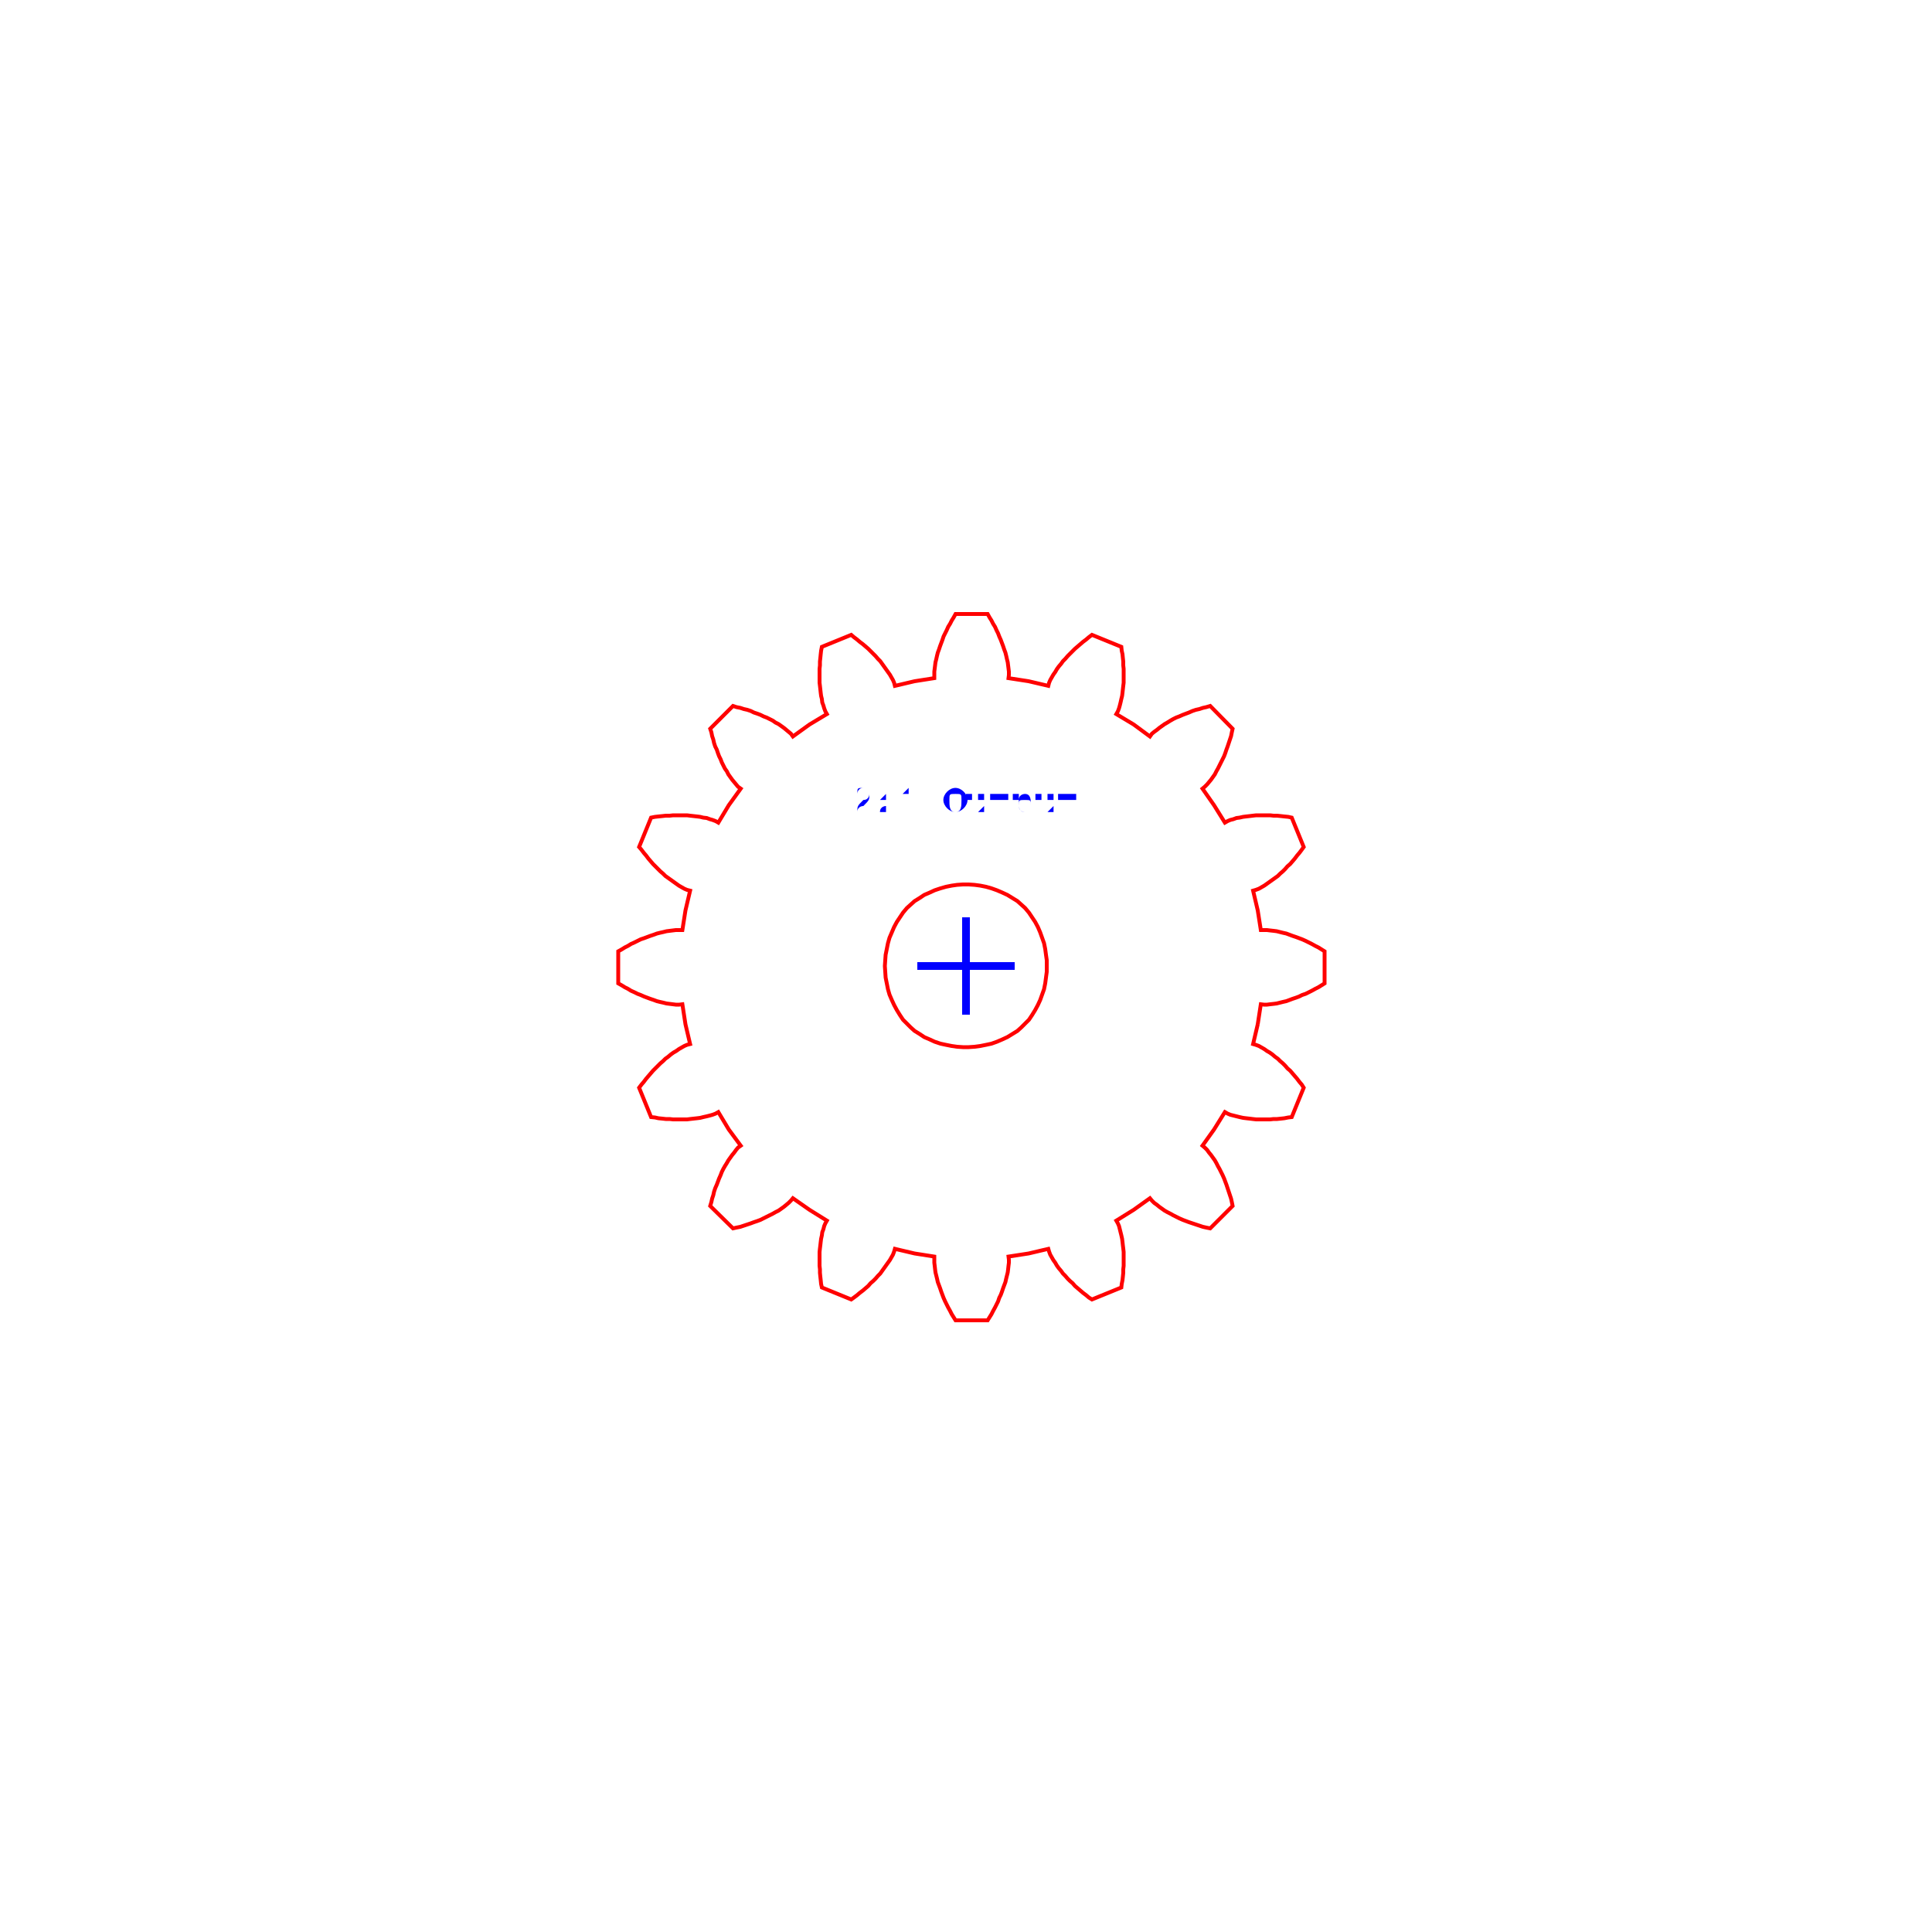
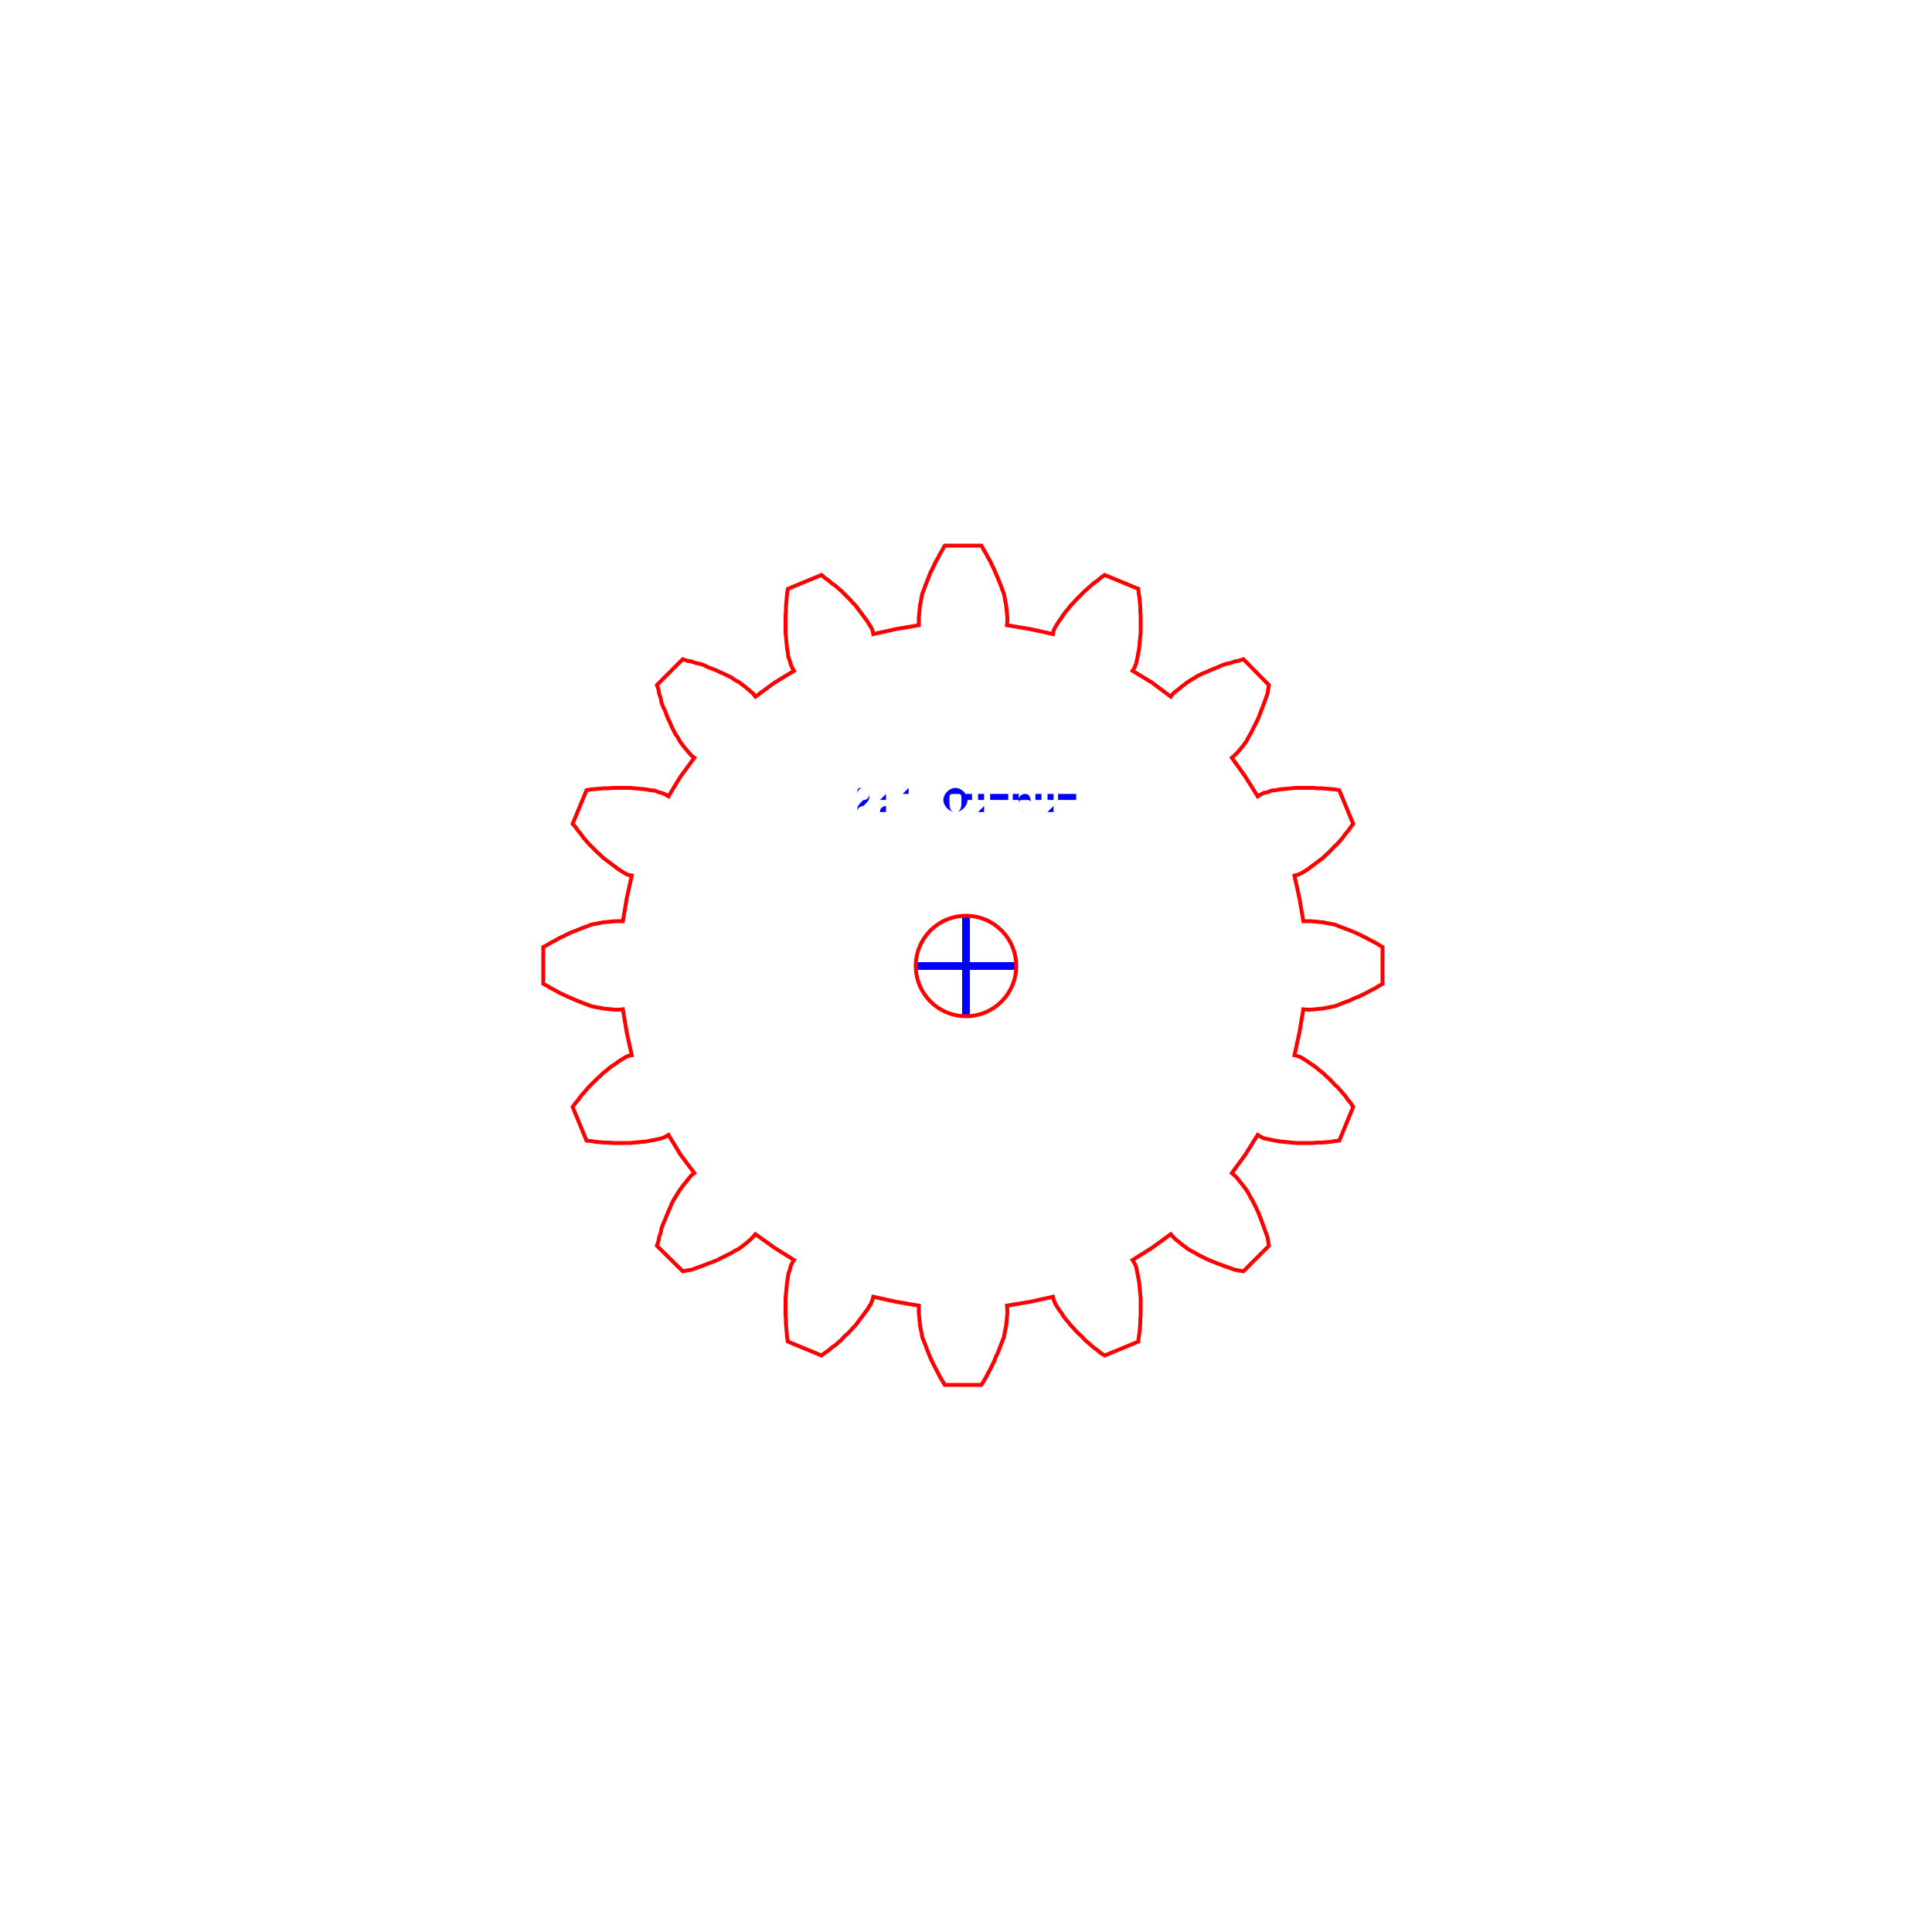
<svg xmlns="http://www.w3.org/2000/svg" xmlns:xlink="http://www.w3.org/1999/xlink" version="1.0" width="5in" height="5in" viewBox="-2.5 -2.5 5 5">
  <defs>
    <g id="hpgl2svg">
-       <path d=" M 0.209,0 l 0,0 l 0,0.015 l -0.002,0.015 l -0.002,0.015 l -0.003,0.015 l -0.005,0.014 l -0.005,0.014 l -0.006,0.013 l -0.007,0.013 l -0.008,0.013 l -0.008,0.012 l -0.01,0.01 l -0.01,0.01 l -0.01,0.009 l -0.013,0.008 l -0.013,0.008 l -0.013,0.006 l -0.014,0.006 l -0.014,0.005 l -0.014,0.003 l -0.015,0.003 l -0.015,0.002 l -0.015,0.001 l -0.015,0 l -0.015,-0.001 l -0.014,-0.002 l -0.015,-0.003 l -0.014,-0.003 l -0.015,-0.005 l -0.013,-0.006 l -0.014,-0.006 l -0.012,-0.008 l -0.013,-0.008 l -0.01,-0.009 l -0.01,-0.01 l -0.01,-0.01 l -0.008,-0.012 l -0.008,-0.013 l -0.007,-0.013 l -0.006,-0.013 l -0.006,-0.014 l -0.004,-0.014 l -0.003,-0.015 l -0.003,-0.015 l -0.001,-0.015 l -0.001,-0.015 l 0.001,-0.015 l 0.001,-0.014 l 0.003,-0.015 l 0.003,-0.015 l 0.004,-0.014 l 0.006,-0.014 l 0.006,-0.014 l 0.007,-0.013 l 0.008,-0.012 l 0.008,-0.012 l 0.01,-0.012 l 0.01,-0.009 l 0.01,-0.009 l 0.013,-0.008 l 0.012,-0.008 l 0.014,-0.006 l 0.013,-0.006 l 0.015,-0.005 l 0.014,-0.004 l 0.015,-0.003 l 0.014,-0.002 l 0.015,-0.001 l 0.015,0 l 0.015,0.001 l 0.015,0.002 l 0.015,0.003 l 0.014,0.004 l 0.014,0.005 l 0.014,0.006 l 0.013,0.006 l 0.013,0.008 l 0.013,0.008 l 0.01,0.009 l 0.01,0.009 l 0.01,0.012 l 0.008,0.012 l 0.008,0.012 l 0.007,0.013 l 0.006,0.014 l 0.005,0.014 l 0.005,0.014 l 0.003,0.015 l 0.002,0.015 l 0.002,0.014 l 0,0.015 M 0.755,0.151 l 0.008,-0.052 l 0.008,0.001 l 0.008,0 l 0.008,-0.001 l 0.009,-0.001 l 0.008,-0.001 l 0.008,-0.002 l 0.008,-0.002 l 0.009,-0.002 l 0.008,-0.003 l 0.008,-0.003 l 0.009,-0.003 l 0.008,-0.003 l 0.008,-0.004 l 0.009,-0.003 l 0.008,-0.004 l 0.008,-0.004 l 0.009,-0.005 l 0.008,-0.004 l 0.008,-0.005 l 0.008,-0.005 l 0,-0.083 l -0.008,-0.005 l -0.008,-0.005 l -0.008,-0.004 l -0.009,-0.005 l -0.008,-0.004 l -0.008,-0.004 l -0.009,-0.004 l -0.008,-0.003 l -0.008,-0.003 l -0.009,-0.003 l -0.008,-0.003 l -0.008,-0.003 l -0.009,-0.002 l -0.008,-0.002 l -0.008,-0.002 l -0.008,-0.001 l -0.009,-0.001 l -0.008,-0.001 l -0.008,0 l -0.008,0 l -0.008,-0.051 l 0,0 l -0.012,-0.051 l 0.007,-0.002 l 0.008,-0.003 l 0.007,-0.004 l 0.007,-0.004 l 0.007,-0.005 l 0.007,-0.005 l 0.007,-0.005 l 0.007,-0.005 l 0.007,-0.005 l 0.006,-0.006 l 0.007,-0.006 l 0.006,-0.006 l 0.006,-0.007 l 0.007,-0.006 l 0.006,-0.007 l 0.006,-0.007 l 0.006,-0.008 l 0.006,-0.007 l 0.006,-0.008 l 0.005,-0.007 l -0.031,-0.076 l -0.009,-0.002 l -0.01,-0.001 l -0.009,-0.001 l -0.01,-0.001 l -0.009,0 l -0.009,-0.001 l -0.009,0 l -0.009,0 l -0.009,0 l -0.009,0 l -0.009,0.001 l -0.008,0.001 l -0.009,0.001 l -0.008,0.001 l -0.009,0.002 l -0.008,0.001 l -0.008,0.003 l -0.008,0.002 l -0.007,0.003 l -0.007,0.004 l -0.028,-0.045 l 0,0 l -0.03,-0.043 l 0.006,-0.005 l 0.006,-0.006 l 0.005,-0.006 l 0.005,-0.006 l 0.005,-0.007 l 0.005,-0.007 l 0.004,-0.008 l 0.004,-0.007 l 0.004,-0.008 l 0.004,-0.008 l 0.004,-0.008 l 0.004,-0.008 l 0.003,-0.008 l 0.003,-0.009 l 0.003,-0.008 l 0.003,-0.009 l 0.003,-0.009 l 0.003,-0.009 l 0.002,-0.01 l 0.002,-0.009 l -0.058,-0.059 l -0.01,0.003 l -0.009,0.002 l -0.009,0.003 l -0.009,0.002 l -0.009,0.003 l -0.009,0.004 l -0.008,0.003 l -0.008,0.003 l -0.009,0.004 l -0.008,0.003 l -0.008,0.004 l -0.007,0.004 l -0.008,0.005 l -0.007,0.004 l -0.007,0.005 l -0.007,0.005 l -0.006,0.005 l -0.007,0.005 l -0.006,0.005 l -0.005,0.007 l -0.042,-0.031 l 0,0 l -0.045,-0.027 l 0.004,-0.007 l 0.003,-0.008 l 0.002,-0.007 l 0.002,-0.008 l 0.002,-0.009 l 0.002,-0.008 l 0.001,-0.008 l 0.001,-0.009 l 0.001,-0.009 l 0.001,-0.008 l 0,-0.009 l 0,-0.009 l 0,-0.009 l 0,-0.009 l -0.001,-0.009 l 0,-0.01 l -0.001,-0.009 l -0.001,-0.01 l -0.002,-0.009 l -0.001,-0.01 l -0.076,-0.031 l -0.008,0.006 l -0.007,0.006 l -0.008,0.006 l -0.007,0.006 l -0.007,0.006 l -0.007,0.006 l -0.006,0.006 l -0.007,0.007 l -0.006,0.006 l -0.006,0.007 l -0.006,0.006 l -0.005,0.007 l -0.006,0.007 l -0.005,0.007 l -0.004,0.007 l -0.005,0.007 l -0.004,0.007 l -0.004,0.007 l -0.003,0.007 l -0.002,0.008 l -0.051,-0.012 l 0,0 l -0.052,-0.008 l 0.001,-0.008 l 0,-0.009 l -0.001,-0.008 l -0.001,-0.008 l -0.001,-0.008 l -0.002,-0.008 l -0.002,-0.009 l -0.002,-0.008 l -0.003,-0.008 l -0.003,-0.009 l -0.003,-0.008 l -0.003,-0.008 l -0.004,-0.009 l -0.003,-0.008 l -0.004,-0.008 l -0.004,-0.009 l -0.005,-0.008 l -0.004,-0.008 l -0.005,-0.008 l -0.005,-0.009 l -0.083,0 l -0.005,0.009 l -0.005,0.008 l -0.004,0.008 l -0.005,0.008 l -0.004,0.009 l -0.004,0.008 l -0.004,0.008 l -0.003,0.009 l -0.003,0.008 l -0.003,0.008 l -0.003,0.009 l -0.003,0.008 l -0.002,0.008 l -0.002,0.009 l -0.002,0.008 l -0.001,0.008 l -0.001,0.008 l -0.001,0.008 l 0,0.009 l 0,0.008 l -0.051,0.008 l 0,0 l -0.051,0.012 l -0.002,-0.008 l -0.003,-0.007 l -0.004,-0.007 l -0.004,-0.007 l -0.005,-0.007 l -0.005,-0.007 l -0.005,-0.007 l -0.005,-0.007 l -0.005,-0.007 l -0.006,-0.006 l -0.006,-0.007 l -0.006,-0.006 l -0.007,-0.007 l -0.006,-0.006 l -0.007,-0.006 l -0.007,-0.006 l -0.008,-0.006 l -0.007,-0.006 l -0.008,-0.006 l -0.007,-0.006 l -0.076,0.031 l -0.002,0.01 l -0.001,0.009 l -0.001,0.01 l -0.001,0.009 l 0,0.01 l -0.001,0.009 l 0,0.009 l 0,0.009 l 0,0.009 l 0,0.009 l 0.001,0.008 l 0.001,0.009 l 0.001,0.009 l 0.001,0.008 l 0.002,0.008 l 0.001,0.009 l 0.003,0.008 l 0.002,0.007 l 0.003,0.008 l 0.004,0.007 l -0.045,0.027 l 0,0 l -0.043,0.031 l -0.005,-0.007 l -0.006,-0.005 l -0.006,-0.005 l -0.006,-0.005 l -0.007,-0.005 l -0.007,-0.005 l -0.008,-0.004 l -0.007,-0.005 l -0.008,-0.004 l -0.008,-0.004 l -0.008,-0.003 l -0.008,-0.004 l -0.008,-0.003 l -0.009,-0.003 l -0.008,-0.004 l -0.009,-0.003 l -0.009,-0.002 l -0.009,-0.003 l -0.01,-0.002 l -0.009,-0.003 l -0.059,0.059 l 0.003,0.009 l 0.002,0.01 l 0.003,0.009 l 0.002,0.009 l 0.003,0.009 l 0.004,0.008 l 0.003,0.009 l 0.003,0.008 l 0.004,0.008 l 0.003,0.008 l 0.004,0.008 l 0.004,0.008 l 0.005,0.007 l 0.004,0.008 l 0.005,0.007 l 0.005,0.007 l 0.005,0.006 l 0.005,0.006 l 0.005,0.006 l 0.007,0.005 l -0.031,0.043 l 0,0 l -0.027,0.045 l -0.007,-0.004 l -0.008,-0.003 l -0.007,-0.002 l -0.008,-0.003 l -0.009,-0.001 l -0.008,-0.002 l -0.008,-0.001 l -0.009,-0.001 l -0.009,-0.001 l -0.008,-0.001 l -0.009,0 l -0.009,0 l -0.009,0 l -0.009,0 l -0.009,0.001 l -0.01,0 l -0.009,0.001 l -0.01,0.001 l -0.009,0.001 l -0.01,0.002 l -0.031,0.076 l 0.006,0.007 l 0.006,0.008 l 0.006,0.007 l 0.006,0.008 l 0.006,0.007 l 0.006,0.007 l 0.006,0.006 l 0.007,0.007 l 0.006,0.006 l 0.007,0.006 l 0.006,0.006 l 0.007,0.005 l 0.007,0.005 l 0.007,0.005 l 0.007,0.005 l 0.007,0.005 l 0.007,0.004 l 0.007,0.004 l 0.007,0.003 l 0.008,0.002 l -0.012,0.051 l 0,0 l -0.008,0.051 l -0.008,0 l -0.009,0 l -0.008,0.001 l -0.008,0.001 l -0.008,0.001 l -0.008,0.002 l -0.009,0.002 l -0.008,0.002 l -0.008,0.003 l -0.009,0.003 l -0.008,0.003 l -0.008,0.003 l -0.009,0.003 l -0.008,0.004 l -0.008,0.004 l -0.009,0.004 l -0.008,0.005 l -0.008,0.004 l -0.008,0.005 l -0.009,0.005 l 0,0.083 l 0.009,0.005 l 0.008,0.005 l 0.008,0.004 l 0.008,0.005 l 0.009,0.004 l 0.008,0.004 l 0.008,0.003 l 0.009,0.004 l 0.008,0.003 l 0.008,0.003 l 0.009,0.003 l 0.008,0.003 l 0.008,0.002 l 0.009,0.002 l 0.008,0.002 l 0.008,0.001 l 0.008,0.001 l 0.008,0.001 l 0.009,0 l 0.008,-0.001 l 0.008,0.052 l 0,0 l 0.012,0.051 l -0.008,0.002 l -0.007,0.003 l -0.007,0.004 l -0.007,0.004 l -0.007,0.005 l -0.007,0.004 l -0.007,0.005 l -0.007,0.006 l -0.007,0.005 l -0.006,0.006 l -0.007,0.006 l -0.006,0.006 l -0.007,0.007 l -0.006,0.006 l -0.006,0.007 l -0.006,0.007 l -0.006,0.007 l -0.006,0.008 l -0.006,0.007 l -0.006,0.008 l 0.031,0.076 l 0.01,0.001 l 0.009,0.002 l 0.01,0.001 l 0.009,0.001 l 0.01,0 l 0.009,0.001 l 0.009,0 l 0.009,0 l 0.009,0 l 0.009,0 l 0.008,-0.001 l 0.009,-0.001 l 0.009,-0.001 l 0.008,-0.001 l 0.008,-0.002 l 0.009,-0.002 l 0.008,-0.002 l 0.007,-0.002 l 0.008,-0.003 l 0.007,-0.004 l 0.027,0.045 l 0,0 l 0.031,0.042 l -0.007,0.005 l -0.005,0.006 l -0.005,0.007 l -0.005,0.006 l -0.005,0.007 l -0.005,0.007 l -0.004,0.007 l -0.005,0.008 l -0.004,0.007 l -0.004,0.008 l -0.003,0.008 l -0.004,0.009 l -0.003,0.008 l -0.003,0.008 l -0.004,0.009 l -0.003,0.009 l -0.002,0.009 l -0.003,0.009 l -0.002,0.009 l -0.003,0.01 l 0.059,0.058 l 0.009,-0.002 l 0.01,-0.002 l 0.009,-0.003 l 0.009,-0.003 l 0.009,-0.003 l 0.008,-0.003 l 0.009,-0.003 l 0.008,-0.003 l 0.008,-0.004 l 0.008,-0.004 l 0.008,-0.004 l 0.008,-0.004 l 0.007,-0.004 l 0.008,-0.004 l 0.007,-0.005 l 0.007,-0.005 l 0.006,-0.005 l 0.006,-0.005 l 0.006,-0.006 l 0.005,-0.006 l 0.043,0.03 l 0,0 l 0.045,0.028 l -0.004,0.007 l -0.003,0.007 l -0.002,0.008 l -0.003,0.008 l -0.001,0.008 l -0.002,0.009 l -0.001,0.008 l -0.001,0.009 l -0.001,0.008 l -0.001,0.009 l 0,0.009 l 0,0.009 l 0,0.009 l 0,0.009 l 0.001,0.009 l 0,0.009 l 0.001,0.01 l 0.001,0.009 l 0.001,0.01 l 0.002,0.009 l 0.076,0.031 l 0.007,-0.005 l 0.008,-0.006 l 0.007,-0.006 l 0.008,-0.006 l 0.007,-0.006 l 0.007,-0.006 l 0.006,-0.007 l 0.007,-0.006 l 0.006,-0.006 l 0.006,-0.007 l 0.006,-0.006 l 0.005,-0.007 l 0.005,-0.007 l 0.005,-0.007 l 0.005,-0.007 l 0.005,-0.007 l 0.004,-0.007 l 0.004,-0.007 l 0.003,-0.008 l 0.002,-0.007 l 0.051,0.012 l 0,0 l 0.051,0.008 l 0,0.008 l 0,0.008 l 0.001,0.008 l 0.001,0.009 l 0.001,0.008 l 0.002,0.008 l 0.002,0.008 l 0.002,0.009 l 0.003,0.008 l 0.003,0.008 l 0.003,0.009 l 0.003,0.008 l 0.003,0.008 l 0.004,0.009 l 0.004,0.008 l 0.004,0.008 l 0.005,0.009 l 0.004,0.008 l 0.005,0.008 l 0.005,0.008 l 0.083,0 l 0.005,-0.008 l 0.005,-0.008 l 0.004,-0.008 l 0.005,-0.009 l 0.004,-0.008 l 0.004,-0.008 l 0.003,-0.009 l 0.004,-0.008 l 0.003,-0.008 l 0.003,-0.009 l 0.003,-0.008 l 0.003,-0.008 l 0.002,-0.009 l 0.002,-0.008 l 0.002,-0.008 l 0.001,-0.008 l 0.001,-0.009 l 0.001,-0.008 l 0,-0.008 l -0.001,-0.008 l 0.052,-0.008 l 0,0 l 0.051,-0.012 l 0.002,0.007 l 0.003,0.008 l 0.004,0.007 l 0.004,0.007 l 0.005,0.007 l 0.004,0.007 l 0.005,0.007 l 0.006,0.007 l 0.005,0.007 l 0.006,0.006 l 0.006,0.007 l 0.006,0.006 l 0.007,0.006 l 0.006,0.007 l 0.007,0.006 l 0.007,0.006 l 0.007,0.006 l 0.008,0.006 l 0.007,0.006 l 0.008,0.005 l 0.076,-0.031 l 0.001,-0.009 l 0.002,-0.01 l 0.001,-0.009 l 0.001,-0.01 l 0,-0.009 l 0.001,-0.009 l 0,-0.009 l 0,-0.009 l 0,-0.009 l 0,-0.009 l -0.001,-0.009 l -0.001,-0.008 l -0.001,-0.009 l -0.001,-0.008 l -0.002,-0.009 l -0.002,-0.008 l -0.002,-0.008 l -0.002,-0.008 l -0.003,-0.007 l -0.004,-0.007 l 0.045,-0.028 l 0,0 l 0.042,-0.03 l 0.005,0.006 l 0.006,0.006 l 0.007,0.005 l 0.006,0.005 l 0.007,0.005 l 0.007,0.005 l 0.007,0.004 l 0.008,0.004 l 0.007,0.004 l 0.008,0.004 l 0.008,0.004 l 0.009,0.004 l 0.008,0.003 l 0.008,0.003 l 0.009,0.003 l 0.009,0.003 l 0.009,0.003 l 0.009,0.003 l 0.009,0.002 l 0.01,0.002 l 0.058,-0.058 l -0.002,-0.01 l -0.002,-0.009 l -0.003,-0.009 l -0.003,-0.009 l -0.003,-0.009 l -0.003,-0.009 l -0.003,-0.008 l -0.003,-0.008 l -0.004,-0.009 l -0.004,-0.008 l -0.004,-0.008 l -0.004,-0.007 l -0.004,-0.008 l -0.004,-0.007 l -0.005,-0.007 l -0.005,-0.007 l -0.005,-0.006 l -0.005,-0.007 l -0.006,-0.006 l -0.006,-0.005 l 0.03,-0.042 l 0,0 l 0.028,-0.045 l 0.007,0.004 l 0.007,0.003 l 0.008,0.002 l 0.008,0.002 l 0.008,0.002 l 0.009,0.002 l 0.008,0.001 l 0.009,0.001 l 0.008,0.001 l 0.009,0.001 l 0.009,0 l 0.009,0 l 0.009,0 l 0.009,0 l 0.009,-0.001 l 0.009,0 l 0.01,-0.001 l 0.009,-0.001 l 0.01,-0.002 l 0.009,-0.001 l 0.031,-0.076 l -0.005,-0.008 l -0.006,-0.007 l -0.006,-0.008 l -0.006,-0.007 l -0.006,-0.007 l -0.006,-0.007 l -0.007,-0.006 l -0.006,-0.007 l -0.006,-0.006 l -0.007,-0.006 l -0.006,-0.006 l -0.007,-0.005 l -0.007,-0.006 l -0.007,-0.005 l -0.007,-0.004 l -0.007,-0.005 l -0.007,-0.004 l -0.007,-0.004 l -0.008,-0.003 l -0.007,-0.002 l 0.012,-0.051 " stroke="red" stroke-width="0.01" fill="none" />
+       <path d=" M 0.863 0.172 l 0.01 -0.06 l 0.01 0.001 l 0.01 0 l 0.01 -0.001 l 0.011 -0.001 l 0.01 -0.001 l 0.01 -0.002 l 0.01 -0.002 l 0.011 -0.002 l 0.01 -0.004 l 0.01 -0.004 l 0.011 -0.004 l 0.01 -0.004 l 0.01 -0.005 l 0.011 -0.004 l 0.01 -0.005 l 0.01 -0.005 l 0.011 -0.006 l 0.01 -0.005 l 0.01 -0.006 l 0.01 -0.006 l 0 -0.095 l -0.01 -0.006 l -0.01 -0.006 l -0.01 -0.005 l -0.011 -0.006 l -0.01 -0.005 l -0.01 -0.005 l -0.011 -0.005 l -0.01 -0.004 l -0.01 -0.004 l -0.011 -0.004 l -0.01 -0.004 l -0.01 -0.004 l -0.011 -0.002 l -0.01 -0.002 l -0.01 -0.002 l -0.01 -0.001 l -0.011 -0.001 l -0.01 -0.001 l -0.01 0 l -0.01 0 l -0.01 -0.059 l 0 0 l -0.013 -0.059 l 0.008 -0.002 l 0.01 -0.004 l 0.008 -0.005 l 0.008 -0.005 l 0.008 -0.006 l 0.008 -0.006 l 0.008 -0.006 l 0.008 -0.006 l 0.008 -0.006 l 0.007 -0.007 l 0.008 -0.007 l 0.007 -0.007 l 0.007 -0.008 l 0.008 -0.007 l 0.007 -0.008 l 0.007 -0.008 l 0.007 -0.01 l 0.007 -0.008 l 0.007 -0.01 l 0.006 -0.008 l -0.036 -0.087 l -0.011 -0.002 l -0.012 -0.001 l -0.011 -0.001 l -0.012 -0.001 l -0.011 0 l -0.011 -0.001 l -0.011 0 l -0.011 0 l -0.011 0 l -0.011 0 l -0.011 0.001 l -0.01 0.001 l -0.011 0.001 l -0.01 0.001 l -0.011 0.002 l -0.01 0.001 l -0.01 0.004 l -0.01 0.002 l -0.008 0.004 l -0.008 0.005 l -0.032 -0.051 l 0 0 l -0.035 -0.049 l 0.007 -0.006 l 0.007 -0.007 l 0.006 -0.007 l 0.006 -0.007 l 0.006 -0.008 l 0.006 -0.008 l 0.005 -0.01 l 0.005 -0.008 l 0.005 -0.01 l 0.005 -0.01 l 0.005 -0.01 l 0.005 -0.01 l 0.004 -0.01 l 0.004 -0.011 l 0.004 -0.01 l 0.004 -0.011 l 0.004 -0.011 l 0.004 -0.011 l 0.002 -0.012 l 0.002 -0.011 l -0.066 -0.067 l -0.012 0.004 l -0.011 0.002 l -0.011 0.004 l -0.011 0.002 l -0.011 0.004 l -0.011 0.005 l -0.01 0.004 l -0.01 0.004 l -0.011 0.005 l -0.01 0.004 l -0.01 0.005 l -0.008 0.005 l -0.01 0.006 l -0.008 0.005 l -0.008 0.006 l -0.008 0.006 l -0.007 0.006 l -0.008 0.006 l -0.007 0.006 l -0.006 0.008 l -0.048 -0.036 l 0 0 l -0.051 -0.031 l 0.005 -0.008 l 0.004 -0.01 l 0.002 -0.008 l 0.002 -0.01 l 0.002 -0.011 l 0.002 -0.01 l 0.001 -0.01 l 0.001 -0.011 l 0.001 -0.011 l 0.001 -0.01 l 0 -0.011 l 0 -0.011 l 0 -0.011 l 0 -0.011 l -0.001 -0.011 l 0 -0.012 l -0.001 -0.011 l -0.001 -0.012 l -0.002 -0.011 l -0.001 -0.012 l -0.087 -0.036 l -0.01 0.007 l -0.008 0.007 l -0.01 0.007 l -0.008 0.007 l -0.008 0.007 l -0.008 0.007 l -0.007 0.007 l -0.008 0.008 l -0.007 0.007 l -0.007 0.008 l -0.007 0.007 l -0.006 0.008 l -0.007 0.008 l -0.006 0.008 l -0.005 0.008 l -0.006 0.008 l -0.005 0.008 l -0.005 0.008 l -0.004 0.008 l -0.002 0.01 l -0.059 -0.013 l 0 0 l -0.06 -0.01 l 0.001 -0.01 l 0 -0.011 l -0.001 -0.01 l -0.001 -0.01 l -0.001 -0.01 l -0.002 -0.01 l -0.002 -0.011 l -0.002 -0.01 l -0.004 -0.01 l -0.004 -0.011 l -0.004 -0.01 l -0.004 -0.01 l -0.005 -0.011 l -0.004 -0.01 l -0.005 -0.01 l -0.005 -0.011 l -0.006 -0.01 l -0.005 -0.01 l -0.006 -0.01 l -0.006 -0.011 l -0.095 0 l -0.006 0.011 l -0.006 0.01 l -0.005 0.01 l -0.006 0.01 l -0.005 0.011 l -0.005 0.01 l -0.005 0.01 l -0.004 0.011 l -0.004 0.01 l -0.004 0.01 l -0.004 0.011 l -0.004 0.01 l -0.002 0.01 l -0.002 0.011 l -0.002 0.01 l -0.001 0.01 l -0.001 0.01 l -0.001 0.01 l 0 0.011 l 0 0.01 l -0.059 0.01 l 0 0 l -0.059 0.013 l -0.002 -0.01 l -0.004 -0.008 l -0.005 -0.008 l -0.005 -0.008 l -0.006 -0.008 l -0.006 -0.008 l -0.006 -0.008 l -0.006 -0.008 l -0.006 -0.008 l -0.007 -0.007 l -0.007 -0.008 l -0.007 -0.007 l -0.008 -0.008 l -0.007 -0.007 l -0.008 -0.007 l -0.008 -0.007 l -0.01 -0.007 l -0.008 -0.007 l -0.01 -0.007 l -0.008 -0.007 l -0.087 0.036 l -0.002 0.012 l -0.001 0.011 l -0.001 0.012 l -0.001 0.011 l 0 0.012 l -0.001 0.011 l 0 0.011 l 0 0.011 l 0 0.011 l 0 0.011 l 0.001 0.01 l 0.001 0.011 l 0.001 0.011 l 0.001 0.01 l 0.002 0.01 l 0.001 0.011 l 0.004 0.01 l 0.002 0.008 l 0.004 0.01 l 0.005 0.008 l -0.051 0.031 l 0 0 l -0.049 0.036 l -0.006 -0.008 l -0.007 -0.006 l -0.007 -0.006 l -0.007 -0.006 l -0.008 -0.006 l -0.008 -0.006 l -0.01 -0.005 l -0.008 -0.006 l -0.01 -0.005 l -0.01 -0.005 l -0.01 -0.004 l -0.01 -0.005 l -0.01 -0.004 l -0.011 -0.004 l -0.01 -0.005 l -0.011 -0.004 l -0.011 -0.002 l -0.011 -0.004 l -0.012 -0.002 l -0.011 -0.004 l -0.067 0.067 l 0.004 0.011 l 0.002 0.012 l 0.004 0.011 l 0.002 0.011 l 0.004 0.011 l 0.005 0.01 l 0.004 0.011 l 0.004 0.01 l 0.005 0.01 l 0.004 0.01 l 0.005 0.01 l 0.005 0.01 l 0.006 0.008 l 0.005 0.01 l 0.006 0.008 l 0.006 0.008 l 0.006 0.007 l 0.006 0.007 l 0.006 0.007 l 0.008 0.006 l -0.036 0.049 l 0 0 l -0.031 0.051 l -0.008 -0.005 l -0.01 -0.004 l -0.008 -0.002 l -0.01 -0.004 l -0.011 -0.001 l -0.01 -0.002 l -0.01 -0.001 l -0.011 -0.001 l -0.011 -0.001 l -0.01 -0.001 l -0.011 0 l -0.011 0 l -0.011 0 l -0.011 0 l -0.011 0.001 l -0.012 0 l -0.011 0.001 l -0.012 0.001 l -0.011 0.001 l -0.012 0.002 l -0.036 0.087 l 0.007 0.008 l 0.007 0.01 l 0.007 0.008 l 0.007 0.01 l 0.007 0.008 l 0.007 0.008 l 0.007 0.007 l 0.008 0.008 l 0.007 0.007 l 0.008 0.007 l 0.007 0.007 l 0.008 0.006 l 0.008 0.006 l 0.008 0.006 l 0.008 0.006 l 0.008 0.006 l 0.008 0.005 l 0.008 0.005 l 0.008 0.004 l 0.01 0.002 l -0.013 0.059 l 0 0 l -0.01 0.059 l -0.01 0 l -0.011 0 l -0.01 0.001 l -0.01 0.001 l -0.01 0.001 l -0.01 0.002 l -0.011 0.002 l -0.01 0.002 l -0.01 0.004 l -0.011 0.004 l -0.01 0.004 l -0.01 0.004 l -0.011 0.004 l -0.01 0.005 l -0.01 0.005 l -0.011 0.005 l -0.01 0.006 l -0.01 0.005 l -0.01 0.006 l -0.011 0.006 l 0 0.095 l 0.011 0.006 l 0.01 0.006 l 0.01 0.005 l 0.01 0.006 l 0.011 0.005 l 0.01 0.005 l 0.01 0.004 l 0.011 0.005 l 0.01 0.004 l 0.01 0.004 l 0.011 0.004 l 0.01 0.004 l 0.01 0.002 l 0.011 0.002 l 0.01 0.002 l 0.01 0.001 l 0.01 0.001 l 0.01 0.001 l 0.011 0 l 0.01 -0.001 l 0.01 0.06 l 0 0 l 0.013 0.059 l -0.01 0.002 l -0.008 0.004 l -0.008 0.005 l -0.008 0.005 l -0.008 0.006 l -0.008 0.005 l -0.008 0.006 l -0.008 0.007 l -0.008 0.006 l -0.007 0.007 l -0.008 0.007 l -0.007 0.007 l -0.008 0.008 l -0.007 0.007 l -0.007 0.008 l -0.007 0.008 l -0.007 0.008 l -0.007 0.01 l -0.007 0.008 l -0.007 0.01 l 0.036 0.087 l 0.012 0.001 l 0.011 0.002 l 0.012 0.001 l 0.011 0.001 l 0.012 0 l 0.011 0.001 l 0.011 0 l 0.011 0 l 0.011 0 l 0.011 0 l 0.01 -0.001 l 0.011 -0.001 l 0.011 -0.001 l 0.01 -0.001 l 0.01 -0.002 l 0.011 -0.002 l 0.01 -0.002 l 0.008 -0.002 l 0.01 -0.004 l 0.008 -0.005 l 0.031 0.051 l 0 0 l 0.036 0.048 l -0.008 0.006 l -0.006 0.007 l -0.006 0.008 l -0.006 0.007 l -0.006 0.008 l -0.006 0.008 l -0.005 0.008 l -0.006 0.01 l -0.005 0.008 l -0.005 0.01 l -0.004 0.01 l -0.005 0.011 l -0.004 0.01 l -0.004 0.01 l -0.005 0.011 l -0.004 0.011 l -0.002 0.011 l -0.004 0.011 l -0.002 0.011 l -0.004 0.012 l 0.067 0.066 l 0.011 -0.002 l 0.012 -0.002 l 0.011 -0.004 l 0.011 -0.004 l 0.011 -0.004 l 0.01 -0.004 l 0.011 -0.004 l 0.01 -0.004 l 0.01 -0.005 l 0.01 -0.005 l 0.01 -0.005 l 0.01 -0.005 l 0.008 -0.005 l 0.01 -0.005 l 0.008 -0.006 l 0.008 -0.006 l 0.007 -0.006 l 0.007 -0.006 l 0.007 -0.007 l 0.006 -0.007 l 0.049 0.035 l 0 0 l 0.051 0.032 l -0.005 0.008 l -0.004 0.008 l -0.002 0.01 l -0.004 0.01 l -0.001 0.01 l -0.002 0.011 l -0.001 0.01 l -0.001 0.011 l -0.001 0.01 l -0.001 0.011 l 0 0.011 l 0 0.011 l 0 0.011 l 0 0.011 l 0.001 0.011 l 0 0.011 l 0.001 0.012 l 0.001 0.011 l 0.001 0.012 l 0.002 0.011 l 0.087 0.036 l 0.008 -0.006 l 0.01 -0.007 l 0.008 -0.007 l 0.01 -0.007 l 0.008 -0.007 l 0.008 -0.007 l 0.007 -0.008 l 0.008 -0.007 l 0.007 -0.007 l 0.007 -0.008 l 0.007 -0.007 l 0.006 -0.008 l 0.006 -0.008 l 0.006 -0.008 l 0.006 -0.008 l 0.006 -0.008 l 0.005 -0.008 l 0.005 -0.008 l 0.004 -0.01 l 0.002 -0.008 l 0.059 0.013 l 0 0 l 0.059 0.01 l 0 0.01 l 0 0.01 l 0.001 0.01 l 0.001 0.011 l 0.001 0.01 l 0.002 0.01 l 0.002 0.01 l 0.002 0.011 l 0.004 0.01 l 0.004 0.01 l 0.004 0.011 l 0.004 0.01 l 0.004 0.01 l 0.005 0.011 l 0.005 0.01 l 0.005 0.01 l 0.006 0.011 l 0.005 0.01 l 0.006 0.01 l 0.006 0.01 l 0.095 0 l 0.006 -0.01 l 0.006 -0.01 l 0.005 -0.01 l 0.006 -0.011 l 0.005 -0.01 l 0.005 -0.01 l 0.004 -0.011 l 0.005 -0.01 l 0.004 -0.01 l 0.004 -0.011 l 0.004 -0.01 l 0.004 -0.01 l 0.002 -0.011 l 0.002 -0.01 l 0.002 -0.01 l 0.001 -0.01 l 0.001 -0.011 l 0.001 -0.01 l 0 -0.01 l -0.001 -0.01 l 0.06 -0.01 l 0 0 l 0.059 -0.013 l 0.002 0.008 l 0.004 0.01 l 0.005 0.008 l 0.005 0.008 l 0.006 0.008 l 0.005 0.008 l 0.006 0.008 l 0.007 0.008 l 0.006 0.008 l 0.007 0.007 l 0.007 0.008 l 0.007 0.007 l 0.008 0.007 l 0.007 0.008 l 0.008 0.007 l 0.008 0.007 l 0.008 0.007 l 0.01 0.007 l 0.008 0.007 l 0.01 0.006 l 0.087 -0.036 l 0.001 -0.011 l 0.002 -0.012 l 0.001 -0.011 l 0.001 -0.012 l 0 -0.011 l 0.001 -0.011 l 0 -0.011 l 0 -0.011 l 0 -0.011 l 0 -0.011 l -0.001 -0.011 l -0.001 -0.01 l -0.001 -0.011 l -0.001 -0.01 l -0.002 -0.011 l -0.002 -0.01 l -0.002 -0.01 l -0.002 -0.01 l -0.004 -0.008 l -0.005 -0.008 l 0.051 -0.032 l 0 0 l 0.048 -0.035 l 0.006 0.007 l 0.007 0.007 l 0.008 0.006 l 0.007 0.006 l 0.008 0.006 l 0.008 0.006 l 0.008 0.005 l 0.01 0.005 l 0.008 0.005 l 0.01 0.005 l 0.01 0.005 l 0.011 0.005 l 0.01 0.004 l 0.01 0.004 l 0.011 0.004 l 0.011 0.004 l 0.011 0.004 l 0.011 0.004 l 0.011 0.002 l 0.012 0.002 l 0.066 -0.066 l -0.002 -0.012 l -0.002 -0.011 l -0.004 -0.011 l -0.004 -0.011 l -0.004 -0.011 l -0.004 -0.011 l -0.004 -0.01 l -0.004 -0.01 l -0.005 -0.011 l -0.005 -0.01 l -0.005 -0.01 l -0.005 -0.008 l -0.005 -0.01 l -0.005 -0.008 l -0.006 -0.008 l -0.006 -0.008 l -0.006 -0.007 l -0.006 -0.008 l -0.007 -0.007 l -0.007 -0.006 l 0.035 -0.048 l 0 0 l 0.032 -0.051 l 0.008 0.005 l 0.008 0.004 l 0.01 0.002 l 0.01 0.002 l 0.01 0.002 l 0.011 0.002 l 0.01 0.001 l 0.011 0.001 l 0.01 0.001 l 0.011 0.001 l 0.011 0 l 0.011 0 l 0.011 0 l 0.011 0 l 0.011 -0.001 l 0.011 0 l 0.012 -0.001 l 0.011 -0.001 l 0.012 -0.002 l 0.011 -0.001 l 0.036 -0.087 l -0.006 -0.01 l -0.007 -0.008 l -0.007 -0.01 l -0.007 -0.008 l -0.007 -0.008 l -0.007 -0.008 l -0.008 -0.007 l -0.007 -0.008 l -0.007 -0.007 l -0.008 -0.007 l -0.007 -0.007 l -0.008 -0.006 l -0.008 -0.007 l -0.008 -0.006 l -0.008 -0.005 l -0.008 -0.006 l -0.008 -0.005 l -0.008 -0.005 l -0.01 -0.004 l -0.008 -0.002 l 0.013 -0.059 " stroke="red" stroke-width="0.01" fill="none" />
+       <circle cx="0" cy="0" r=".13" stroke-width="0.01" stroke="red" fill="none" />
      <text text-anchor="middle" y="-.4" font-size="0.1" font-family="courier" fill="blue">2:1 Output</text>
    </g>
  </defs>
  <line x1="-.126" y1="0" x2=".126" y2="0" stroke-width="0.02" fill="black" stroke="blue" />
  <line y1="-.126" x1="0" y2=".126" x2="0" stroke-width="0.02" fill="black" stroke="blue" />
  <use xlink:href="#hpgl2svg" x="0" y="0" />
</svg>
